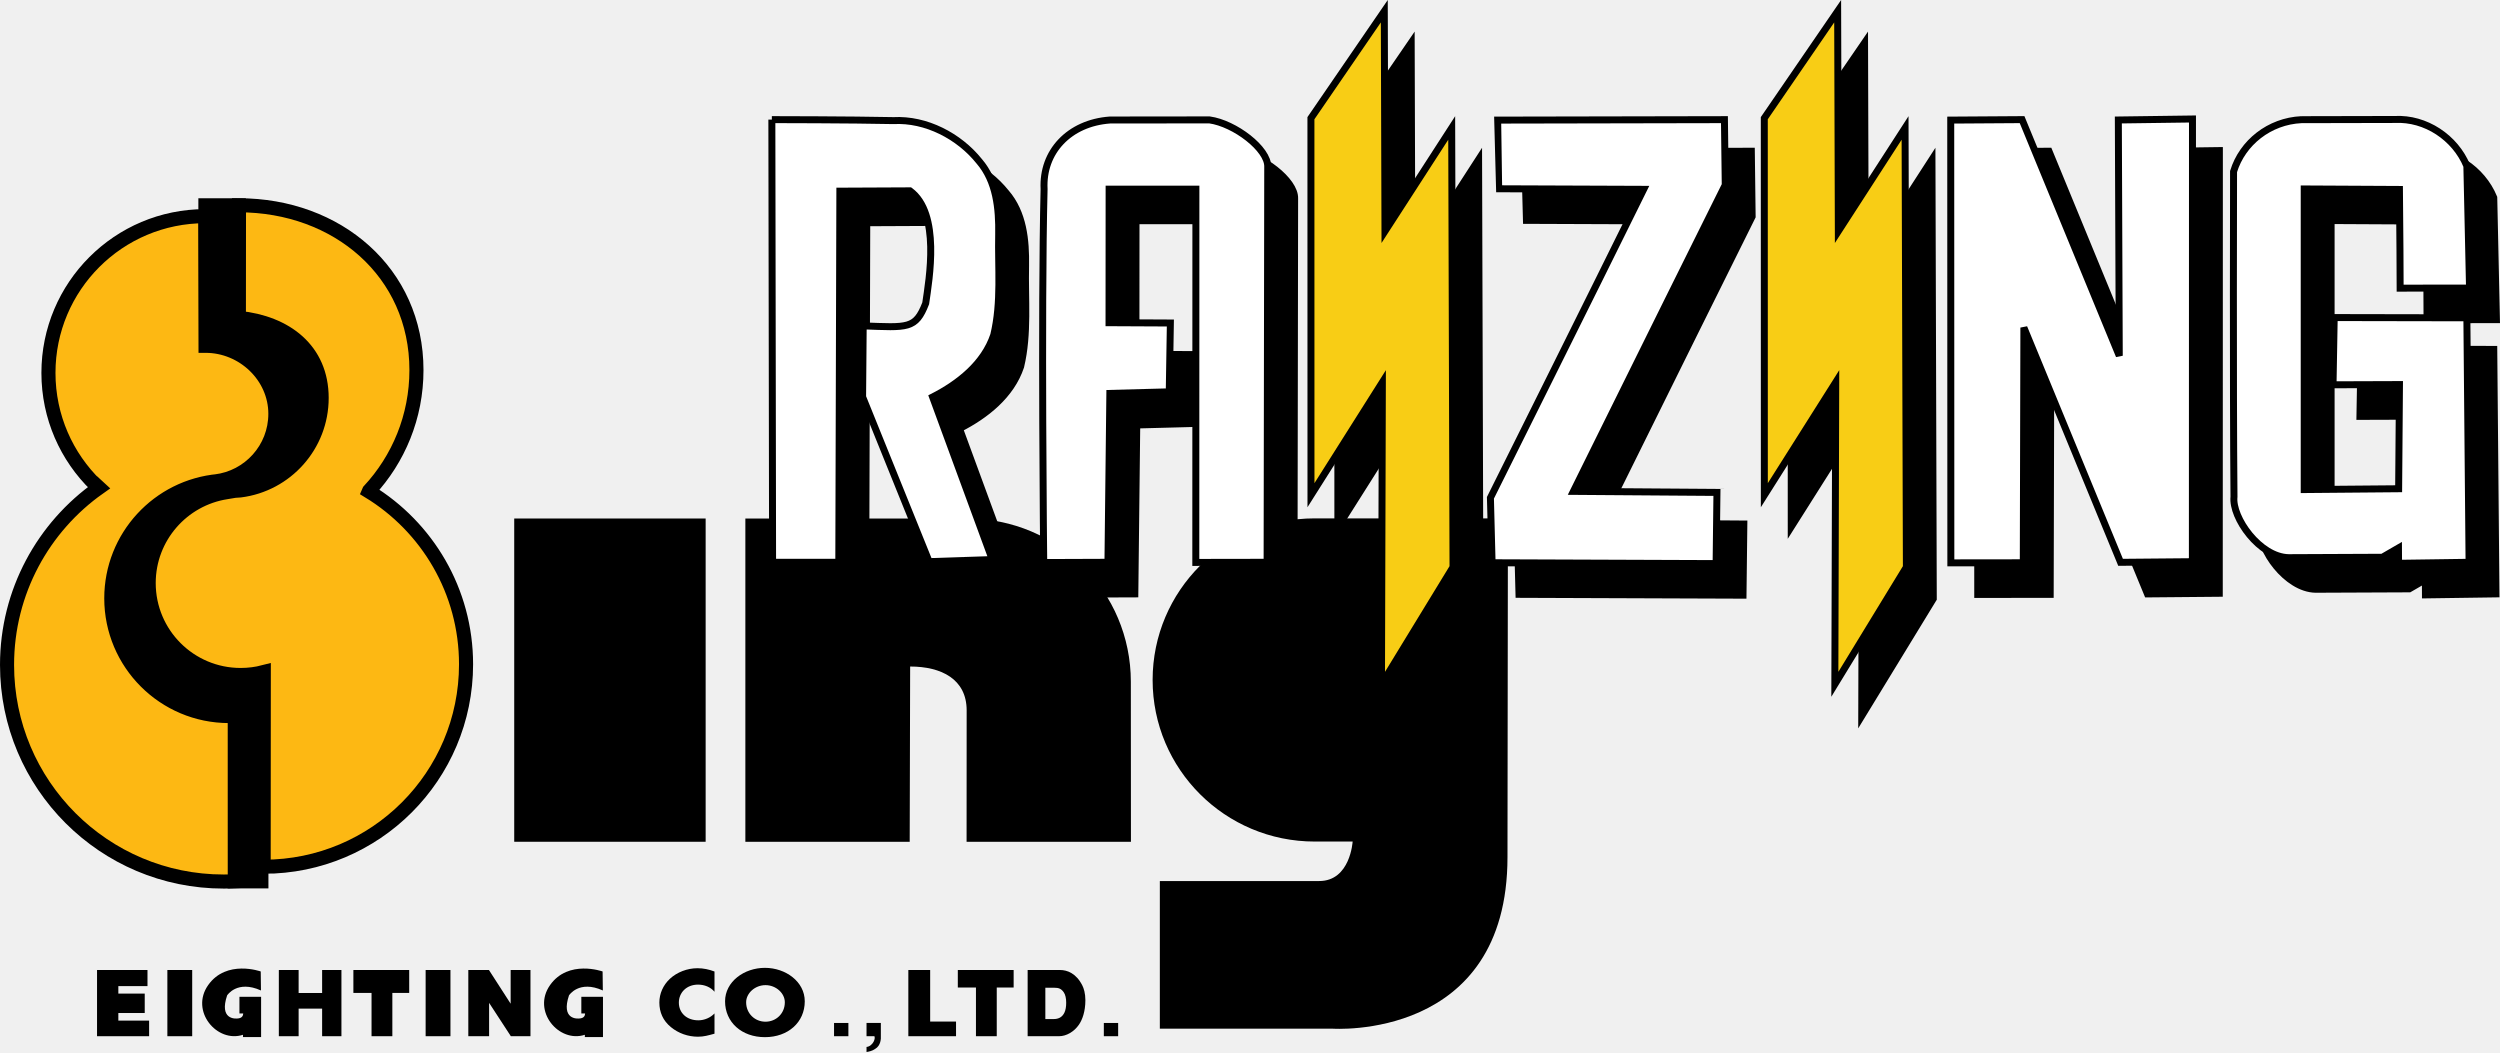
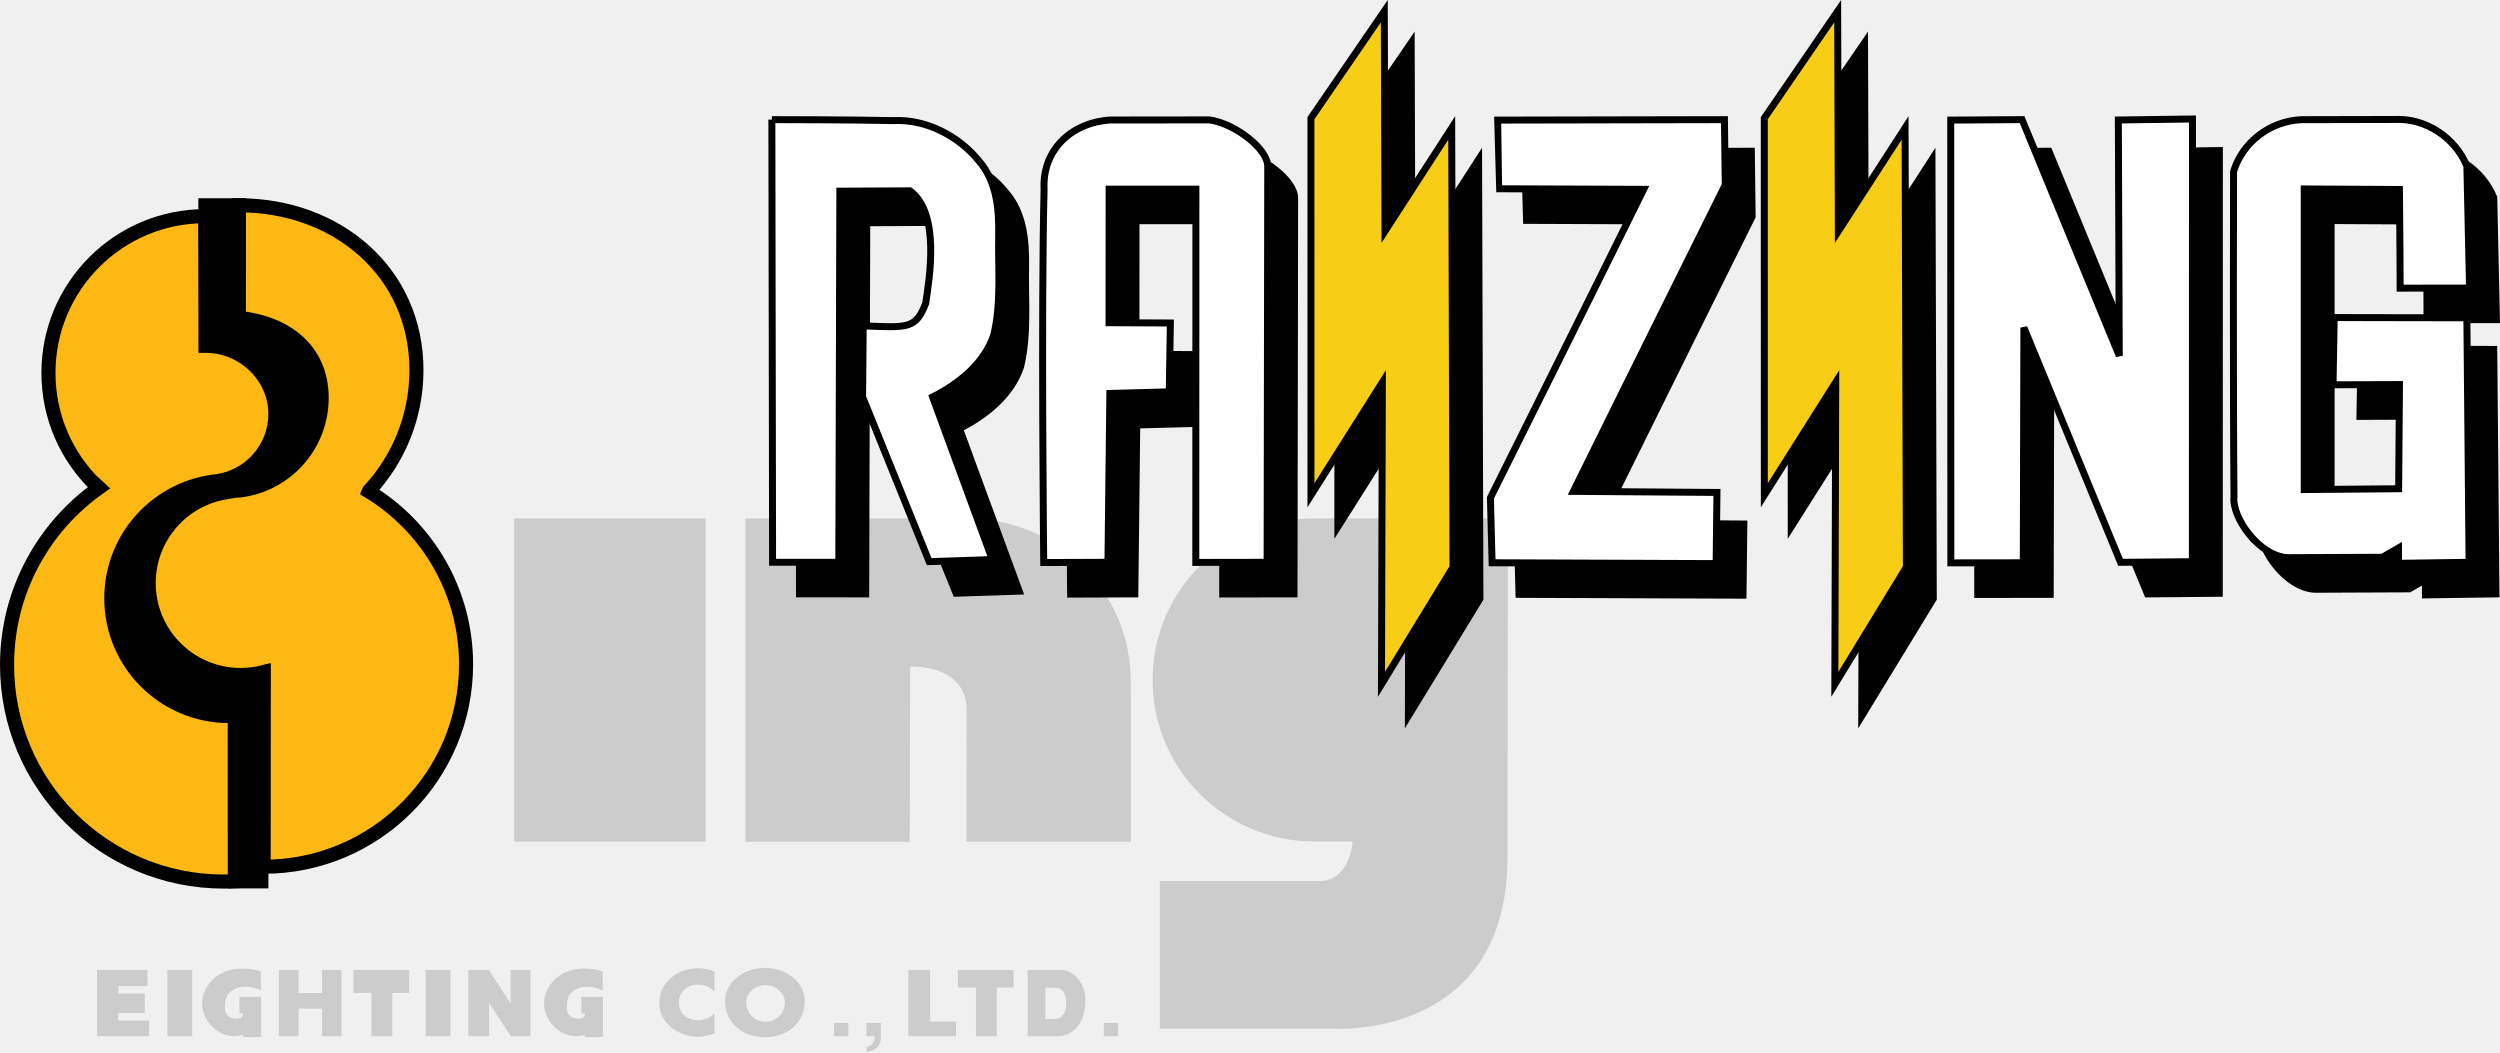
- <svg xmlns="http://www.w3.org/2000/svg" height="158.766" viewBox="0 0 716.858 301.656" width="377.294">
-   <g stroke-width="1.235" transform="matrix(3.497509 0 0 -3.497509 -1239.114 2466.992)">
-     <g stroke="#000" stroke-width="1.154">
-       <path d="m373.535 633.098h2.18v19.163l8.439 21.913-10.29 7.551v6.802h-2.74v-18.203l-7.699-8.588-1.333-12.806 8.736-7.033 2.74-7.254z" />
-       <g fill="#fdb813">
-         <path d="m375.911 650.257c-.607-.157-1.245-.24-1.9-.24-4.163 0-7.537 3.375-7.537 7.538 0 3.769 2.77 6.893 6.384 7.449l.675.113.446.031c3.764.475 6.676 3.689 6.676 7.582 0 3.957-2.934 6.175-6.786 6.567l.008 9.23c8.036 0 14.55-5.477 14.55-13.513 0-3.821-1.472-7.297-3.881-9.893l-.022-.051c4.779-2.913 7.97-8.174 7.97-14.177 0-9.165-7.43-16.596-16.594-16.596z" />
-         <path d="m376.861 671.429c0 3.081-2.645 5.578-5.726 5.578l-.028 10.628c-7.099 0-12.851-5.753-12.851-12.851 0-3.614 1.491-6.881 3.894-9.215l.027.018.23-.212c-4.563-3.215-7.545-8.524-7.545-14.531 0-9.811 7.952-17.761 17.761-17.761.305 0 .607.005.91.021l-.002 13.56c-.157-.008-.314-.012-.471-.012-5.33 0-9.651 4.323-9.651 9.653 0 5.038 3.861 9.175 8.787 9.614l-.253-.03c2.77.326 4.918 2.681 4.918 5.54z" />
-       </g>
+ <svg xmlns="http://www.w3.org/2000/svg" height="158.766" viewBox="0 0 716.858 301.656" width="377.294" version="1.1" id="svg28">
+   <defs id="defs32" />
+   <g stroke-width="1.235" id="g12">
+     <g stroke="#000" stroke-width="1.154" id="g8">
+       <path d="M67.328 252.726h7.624v-67.023l29.516-76.64-35.99-26.41v-23.79h-9.583v63.665l-26.927 30.036-4.662 44.79L57.86 221.95l9.583 25.371z" stroke-width="4.036" id="path2" />
+       <path d="M75.638 192.712c-2.123.55-4.355.84-6.646.84-14.56 0-26.36-11.804-26.36-26.365 0-13.182 9.688-24.108 22.328-26.052l2.36-.396 1.56-.108c13.165-1.661 23.35-12.902 23.35-26.518 0-13.84-10.262-21.597-23.734-22.968l.028-32.282c28.106 0 50.888 19.155 50.888 47.261 0 13.364-5.148 25.522-13.573 34.601l-.077.179c16.714 10.188 27.875 28.588 27.875 49.584 0 32.055-25.987 58.045-58.038 58.045z" fill="#fdb813" stroke-width="4.036" id="path4" />
+       <path d="M78.96 118.663c0-10.776-9.25-19.51-20.026-19.51l-.098-37.17c-24.83 0-44.947 20.12-44.947 44.946 0 12.64 5.215 24.066 13.62 32.23l.094-.064.804.742C12.448 151.081 2.02 169.65 2.02 190.659c0 34.314 27.812 62.12 62.119 62.12 1.067 0 2.123-.018 3.183-.074l-.007-47.426c-.55.028-1.099.042-1.648.042-18.641 0-33.754-15.12-33.754-33.762 0-17.62 13.504-32.09 30.732-33.625l-.884.105c9.688-1.14 17.2-9.377 17.2-19.376z" fill="#fdb813" stroke-width="4.036" id="path6" />
    </g>
-     <path d="m396.443 662.847h15.694v-26.502h-15.694z" />
-     <path d="m428.903 650.712c2.561 0 4.633-1.037 4.633-3.596l-.006-10.772h13.475l-.008 13.122c0 7.387-5.986 13.375-13.373 13.375l-18.231.006v-26.503h13.473z" />
-     <path d="m477.911 662.858h-15.844c-7.338 0-13.285-5.931-13.285-13.248 0-7.316 5.947-13.248 13.285-13.248h3.114s-.186-3.237-2.741-3.237c-2.554 0-13.066 0-13.066 0v-12.103h14.139s14.363-1.037 14.363 14.064z" />
-     <path d="m366.376 625.831v-1.321h-2.389v-.613h2.163v-1.592h-2.163v-.623h2.523v-1.279h-4.27v5.428z" />
-     <path d="m377.145 625.831h1.622v-1.885h1.927v1.885h1.583v-5.428h-1.583v2.262h-1.927v-2.262h-1.622z" />
-     <path d="m387.833 625.831v-1.879h-1.382v-3.549h-1.706v3.549h-1.488v1.879z" />
-     <path d="m394.37 625.831 1.78-2.762v2.762h1.625v-5.428h-1.609l-1.782 2.734v-2.734h-1.705v5.428z" />
-     <path d="m422.664 621.489h1.176v-1.086h-1.176z" />
-     <path d="m425.327 621.489h1.174v-1.057c.016-.223 0-.803-.47-1.072-.22-.162-.518-.223-.704-.252v.416c.282.016.5.268.579.426.078.156.125.305.069.453h-.648z" />
-     <path d="m430.544 625.831v-4.227h2.121v-1.201h-3.91v5.428z" />
-     <path d="m438.536 625.831h2.658c.586 0 1.323-.27 1.826-1.268.116-.223.25-.646.25-1.205 0-.945-.259-1.615-.525-2.004-.393-.58-1.035-.951-1.631-.951h-2.578zm1.451-4.022h.678c.389 0 .699.139.885.525.095.188.152.508.146.833 0 .326-.062.652-.209.851-.215.299-.433.357-.738.357h-.762z" />
-     <path d="m389.18 625.831h2.035v-5.428h-2.035z" />
-     <path d="m412.863 624.047c-.314.381-.823.586-1.348.586-.939 0-1.574-.65-1.574-1.476 0-.844.642-1.451 1.598-1.451.501 0 1.002.22 1.324.566v-1.662c-.509-.141-.877-.248-1.355-.248-.823 0-1.606.283-2.217.785-.651.531-.949 1.225-.949 2.016 0 .728.306 1.427.87 1.953.579.535 1.418.861 2.248.861.494 0 .949-.097 1.403-.269z" />
-     <path d="m420.263 623.264c0-1.724-1.37-2.939-3.267-2.939-1.896 0-3.267 1.215-3.267 2.939 0 1.613 1.566 2.744 3.267 2.744 1.7 0 3.267-1.131 3.267-2.744m-4.806-.08c0-.92.715-1.592 1.586-1.592s1.586.672 1.586 1.592c0 .736-.715 1.406-1.586 1.406s-1.586-.67-1.586-1.406" />
-     <path d="m374.205 620.52v-.186h1.486v3.299h-1.776v-1.365h.307s.028-.324-.339-.396c-.366-.075-1.632-.075-.978 1.877 0 0 .815 1.289 2.774.404l-.019 1.558s-2.804 1.008-4.307-1.115c-1.51-2.137.73-4.775 2.852-4.076" />
-     <path d="m437.388 625.831v-1.436h-1.385v-3.992h-1.705v3.992h-1.487v1.436z" />
-     <path d="m402.233 620.52v-.186h1.487v3.299h-1.775v-1.365h.306s.03-.324-.338-.396c-.368-.075-1.632-.075-.98 1.877 0 0 .816 1.289 2.775.404l-.019 1.558s-2.805 1.008-4.306-1.115c-1.511-2.137.73-4.775 2.85-4.076" />
-     <path d="m444.782 621.489h1.174v-1.086h-1.174z" />
-     <path d="m368.006 625.831h2.036v-5.428h-2.036z" />
+     <path d="M147.449 148.679h54.89v92.69h-54.89zM260.978 191.12c8.957 0 16.204 3.628 16.204 12.578l-.021 37.675h47.129l-.028-45.894c0-25.836-20.937-46.78-46.773-46.78l-63.763-.02v92.694h47.122zM432.384 148.64h-55.415c-25.665 0-46.464 20.744-46.464 46.335 0 25.588 20.8 46.335 46.464 46.335h10.891s-.65 11.322-9.586 11.322h-45.699v42.33h49.451s50.235 3.627 50.235-49.189zM42.289 278.142v4.62h-8.356v2.145h7.565v5.568h-7.565v2.179h8.825v4.473H27.823v-18.985zM79.954 278.142h5.673v6.593h6.74v-6.593h5.536v18.985h-5.537v-7.911h-6.74v7.91h-5.672zM117.335 278.142v6.572h-4.834v12.413h-5.966v-12.413h-5.205v-6.572zM140.198 278.142l6.226 9.66v-9.66h5.683v18.985h-5.627l-6.233-9.562v9.562h-5.963v-18.985zM239.157 293.329h4.113v3.798h-4.113zM248.47 293.329h4.107v3.696c.056.78 0 2.809-1.644 3.75-.77.566-1.812.78-2.462.881v-1.455c.986-.056 1.748-.937 2.025-1.49.272-.545.437-1.066.241-1.584h-2.266zM266.717 278.142v14.784h7.418v4.2H260.46v-18.984zM294.67 278.142h9.296c2.05 0 4.627.945 6.386 4.435.406.78.874 2.26.874 4.215 0 3.305-.905 5.648-1.836 7.009-1.374 2.028-3.62 3.326-5.704 3.326h-9.017zm5.074 14.067h2.371c1.36 0 2.445-.486 3.096-1.836.332-.657.531-1.777.51-2.913 0-1.14-.217-2.28-.73-2.977-.753-1.045-1.515-1.248-2.582-1.248h-2.665zM122.046 278.142h7.118v18.985h-7.118zM204.878 284.382c-1.099-1.333-2.879-2.05-4.715-2.05-3.284 0-5.505 2.274-5.505 5.163 0 2.952 2.245 5.075 5.589 5.075 1.752 0 3.504-.77 4.63-1.98v5.813c-1.78.493-3.067.867-4.739.867-2.878 0-5.617-.99-7.753-2.745-2.277-1.857-3.32-4.285-3.32-7.051 0-2.546 1.07-4.991 3.043-6.83 2.025-1.872 4.96-3.012 7.863-3.012 1.727 0 3.319.34 4.907.94zM230.76 287.12c0 6.03-4.792 10.28-11.427 10.28-6.631 0-11.427-4.25-11.427-10.28 0-5.64 5.478-9.597 11.427-9.597 5.946 0 11.426 3.956 11.426 9.598m-16.809.28c0 3.217 2.5 5.567 5.547 5.567s5.547-2.35 5.547-5.568c0-2.574-2.5-4.917-5.547-4.917s-5.547 2.343-5.547 4.917M69.67 296.718v.65h5.198V285.83h-6.211v4.774h1.073s.098 1.133-1.185 1.385c-1.28.262-5.708.262-3.42-6.565 0 0 2.85-4.508 9.701-1.413l-.066-5.449s-9.807-3.525-15.064 3.9c-5.281 7.474 2.553 16.7 9.975 14.256M290.654 278.142v5.023h-4.844v13.962h-5.963v-13.962h-5.201v-5.023zM167.7 296.718v.65h5.2V285.83h-6.208v4.774h1.07s.105 1.133-1.182 1.385c-1.287.262-5.708.262-3.428-6.565 0 0 2.854-4.508 9.706-1.413l-.067-5.449s-9.81-3.525-15.06 3.9c-5.285 7.474 2.553 16.7 9.968 14.256M316.515 293.329h4.106v3.798h-4.106zM47.99 278.142h7.12v18.985h-7.12z" id="path10" style="fill:#cccccc" />
  </g>
-   <g stroke="#000" stroke-width="2" transform="translate(10.55143 3.664544)">
-     <path d="m524.099 8.606-21.038 30.679.013 108.102 20.471-32.386-.255 86.613 20.514-33.595-.377-125.939-19.135 29.617zm132.967 31.103c-9.178.432-16.922 6.601-19.447 14.872 0 0-.166 60.869.124 93.259-.645 6.004 7.369 17.294 15.663 17.462l26.889-.118 4.613-2.672.021 4.405 20.22-.288-.628-70.105-38.042-.072-.333 19.278 19.048-.065-.237 29.872-27.078.237v-86.198l27.311.143c.13 9.136.195 28.302.195 28.302l19.898-.031-.765-34.997c-3.343-8.129-11.826-13.803-20.666-13.342l-26.788.059zm-100.545.123.031 126.96 20.775-.027.168-67.437 27.725 67.311 20.591-.185.03-126.942-21.26.29.265 67.606-27.868-67.712zm-129.914.001s.312 19.658.321 19.689l41.549.16c-14.428 29.257-43.947 88.45-43.947 88.45l.479 18.627 64.234.242.242-20.405-41.171-.304c14.405-29.223 43.549-87.861 43.549-87.861l-.231-18.729zm-32.509-31.228-21.038 30.679.013 108.102 20.471-32.386-.255 86.613 20.514-33.595-.377-125.939-19.135 29.617zm-78.671 31.201c-11.662.844-19.439 9.114-18.883 19.803-.88 35.405-.103 107.088-.103 107.088l18.414-.069.548-48.43 17.032-.449.319-19.735-17.588-.087.024-38.301h24.884l-.024 107.036 20.444-.034.179-113.396c.163-5.112-9.455-12.453-16.706-13.46zm-96.942-.11.209 126.924 18.988.009.302-106.422 20.104-.094c8.831 6.52 5.512 25.276 4.51 32.266-2.886 7.444-5.165 6.922-17.921 6.459l-.173 20.366c6.36 15.745 19.086 47.231 19.086 47.231l18.102-.588-17.115-46.61c7.484-3.811 14.785-9.552 17.533-17.788 2.26-9.438 1.203-19.29 1.415-28.906.12-7.3-.624-15.164-5.611-20.936-5.754-7.17-15.216-12.133-24.572-11.63-12.166-.258-34.859-.281-34.859-.281z" />
-     <path d="m210.773 30.638.209 126.924 18.988.009.302-106.422 20.104-.094c8.831 6.52 5.512 25.276 4.51 32.266-2.886 7.444-5.165 6.922-17.921 6.459l-.173 20.366c6.36 15.745 19.086 47.231 19.086 47.231l18.102-.588-17.115-46.61c7.484-3.811 14.785-9.552 17.533-17.788 2.26-9.438 1.203-19.29 1.415-28.906.12-7.3-.624-15.164-5.611-20.936-5.754-7.17-15.216-12.133-24.572-11.63-12.166-.258-34.859-.281-34.859-.281z" fill="#fff" />
-     <path d="m307.716 30.748c-11.662.844-19.439 9.114-18.883 19.803-.88 35.405-.103 107.088-.103 107.088l18.414-.069.548-48.43 17.032-.449.319-19.735-17.588-.087.024-38.301h24.884l-.024 107.036 20.444-.034.179-113.396c.163-5.112-9.455-12.453-16.706-13.46z" fill="#fff" />
-     <path d="m386.386-.452-21.038 30.679.013 108.102 20.471-32.386-.255 86.613 20.514-33.595-.377-125.939-19.135 29.617z" fill="#f8cd15" />
-     <g fill="#fff">
-       <path d="m418.895 30.775s.312 19.658.321 19.689l41.549.16c-14.428 29.257-43.947 88.45-43.947 88.45l.479 18.627 64.234.242.242-20.405-41.171-.304c14.405-29.223 43.549-87.861 43.549-87.861l-.231-18.729z" />
-       <path d="m548.809 30.774.031 126.96 20.775-.027.168-67.438 27.725 67.311 20.591-.185.03-126.942-21.26.29.265 67.606-27.868-67.712z" />
-       <path d="m649.353 30.651c-9.178.432-16.922 6.601-19.447 14.872 0 0-.166 60.869.124 93.259-.645 6.004 7.369 17.294 15.663 17.462l26.889-.118 4.613-2.672.021 4.405 20.22-.288-.628-70.105-38.042-.072-.333 19.278 19.048-.065-.237 29.872-27.078.237v-86.198l27.311.143c.13 9.136.195 28.302.195 28.302l19.898-.031-.765-34.997c-3.343-8.129-11.826-13.803-20.666-13.342l-26.788.059z" />
+   <g stroke="#000" stroke-width="2" id="g26">
+     <path d="m534.65 12.27-21.038 30.68.013 108.1 20.471-32.385-.254 86.613 20.514-33.595-.377-125.94-19.135 29.618zm132.967 31.104c-9.177.432-16.922 6.601-19.447 14.872 0 0-.165 60.868.125 93.259-.645 6.003 7.368 17.293 15.663 17.462l26.888-.118 4.614-2.672.02 4.405 20.221-.289-.628-70.105-38.042-.072-.333 19.278 19.048-.065-.237 29.872-27.078.237V63.24l27.311.143c.13 9.136.196 28.302.196 28.302l19.898-.031-.765-34.997c-3.343-8.129-11.827-13.803-20.666-13.342l-26.788.059zm-100.544.123.031 126.96 20.775-.027.168-67.437 27.725 67.31 20.592-.185.03-126.942-21.261.29.265 67.606-27.868-67.713zm-129.914.001s.312 19.658.322 19.69l41.548.159c-14.427 29.257-43.946 88.45-43.946 88.45l.478 18.627 64.234.242.242-20.405-41.17-.304c14.404-29.223 43.548-87.861 43.548-87.861l-.23-18.729zM404.651 12.27l-21.039 30.68.013 108.1 20.471-32.385-.254 86.613 20.514-33.595-.377-125.94-19.135 29.618zm-78.671 31.2c-11.662.845-19.44 9.115-18.883 19.804-.88 35.405-.103 107.088-.103 107.088l18.414-.069.548-48.43 17.033-.449.318-19.735-17.588-.087.025-38.3h24.884l-.025 107.036 20.444-.035.18-113.396c.163-5.111-9.456-12.452-16.707-13.46zm-96.943-.11.21 126.924 18.987.01.302-106.422 20.105-.094c8.83 6.52 5.512 25.276 4.51 32.266-2.886 7.444-5.165 6.922-17.921 6.459l-.173 20.365c6.36 15.745 19.086 47.23 19.086 47.23l18.103-.587-17.116-46.61c7.485-3.81 14.786-9.551 17.534-17.788 2.26-9.438 1.203-19.29 1.415-28.905.12-7.3-.625-15.164-5.61-20.936-5.755-7.17-15.216-12.133-24.573-11.63-12.166-.259-34.859-.281-34.859-.281z" id="path14" />
+     <path d="m221.325 34.302.208 126.924 18.988.01.302-106.422 20.105-.094c8.83 6.52 5.512 25.276 4.51 32.266-2.886 7.444-5.165 6.922-17.92 6.459l-.173 20.365c6.36 15.745 19.086 47.23 19.086 47.23l18.102-.587-17.115-46.61c7.484-3.81 14.785-9.552 17.533-17.788 2.26-9.438 1.203-19.29 1.415-28.905.12-7.3-.624-15.164-5.61-20.937-5.754-7.17-15.216-12.132-24.573-11.63-12.166-.258-34.858-.28-34.858-.28zM318.267 34.413c-11.662.844-19.439 9.113-18.882 19.803-.88 35.405-.104 107.088-.104 107.088l18.415-.069.548-48.43 17.032-.449.319-19.735-17.588-.087.024-38.3h24.884l-.025 107.036 20.444-.035.18-113.396c.163-5.111-9.456-12.452-16.706-13.46z" fill="#fff" id="path16" />
+     <path d="M396.938 3.212 375.9 33.891l.012 108.102 20.472-32.386-.255 86.613 20.514-33.595-.376-125.94-19.136 29.618z" fill="#f8cd15" id="path18" />
+     <g fill="#fff" id="g22">
+       <path d="M429.446 34.44s.312 19.658.322 19.689l41.549.16c-14.428 29.257-43.947 88.45-43.947 88.45l.479 18.627 64.234.242.242-20.405-41.171-.304c14.404-29.224 43.548-87.861 43.548-87.861l-.23-18.729zM559.36 34.439l.031 126.96 20.775-.027.168-67.437 27.726 67.31 20.59-.185.03-126.942-21.26.29.265 67.606L579.817 34.3zM659.905 34.316c-9.178.432-16.923 6.6-19.447 14.872 0 0-.166 60.868.124 93.259-.645 6.003 7.369 17.293 15.663 17.462l26.889-.118 4.613-2.672.02 4.405 20.221-.289-.628-70.105-38.042-.072-.333 19.277 19.049-.064-.237 29.872-27.078.237V54.182l27.31.143c.131 9.136.196 28.302.196 28.302l19.898-.031-.765-34.997c-3.343-8.129-11.826-13.803-20.666-13.342l-26.787.059z" id="path20" />
    </g>
-     <path d="m516.386-.452-21.038 30.679.013 108.102 20.471-32.386-.255 86.613 20.514-33.595-.377-125.939-19.135 29.617z" fill="#f8cd15" />
+     <path d="M526.938 3.212 505.9 33.891l.012 108.102 20.472-32.386-.255 86.613 20.514-33.595-.376-125.94-19.136 29.618z" fill="#f8cd15" id="path24" />
  </g>
</svg>
